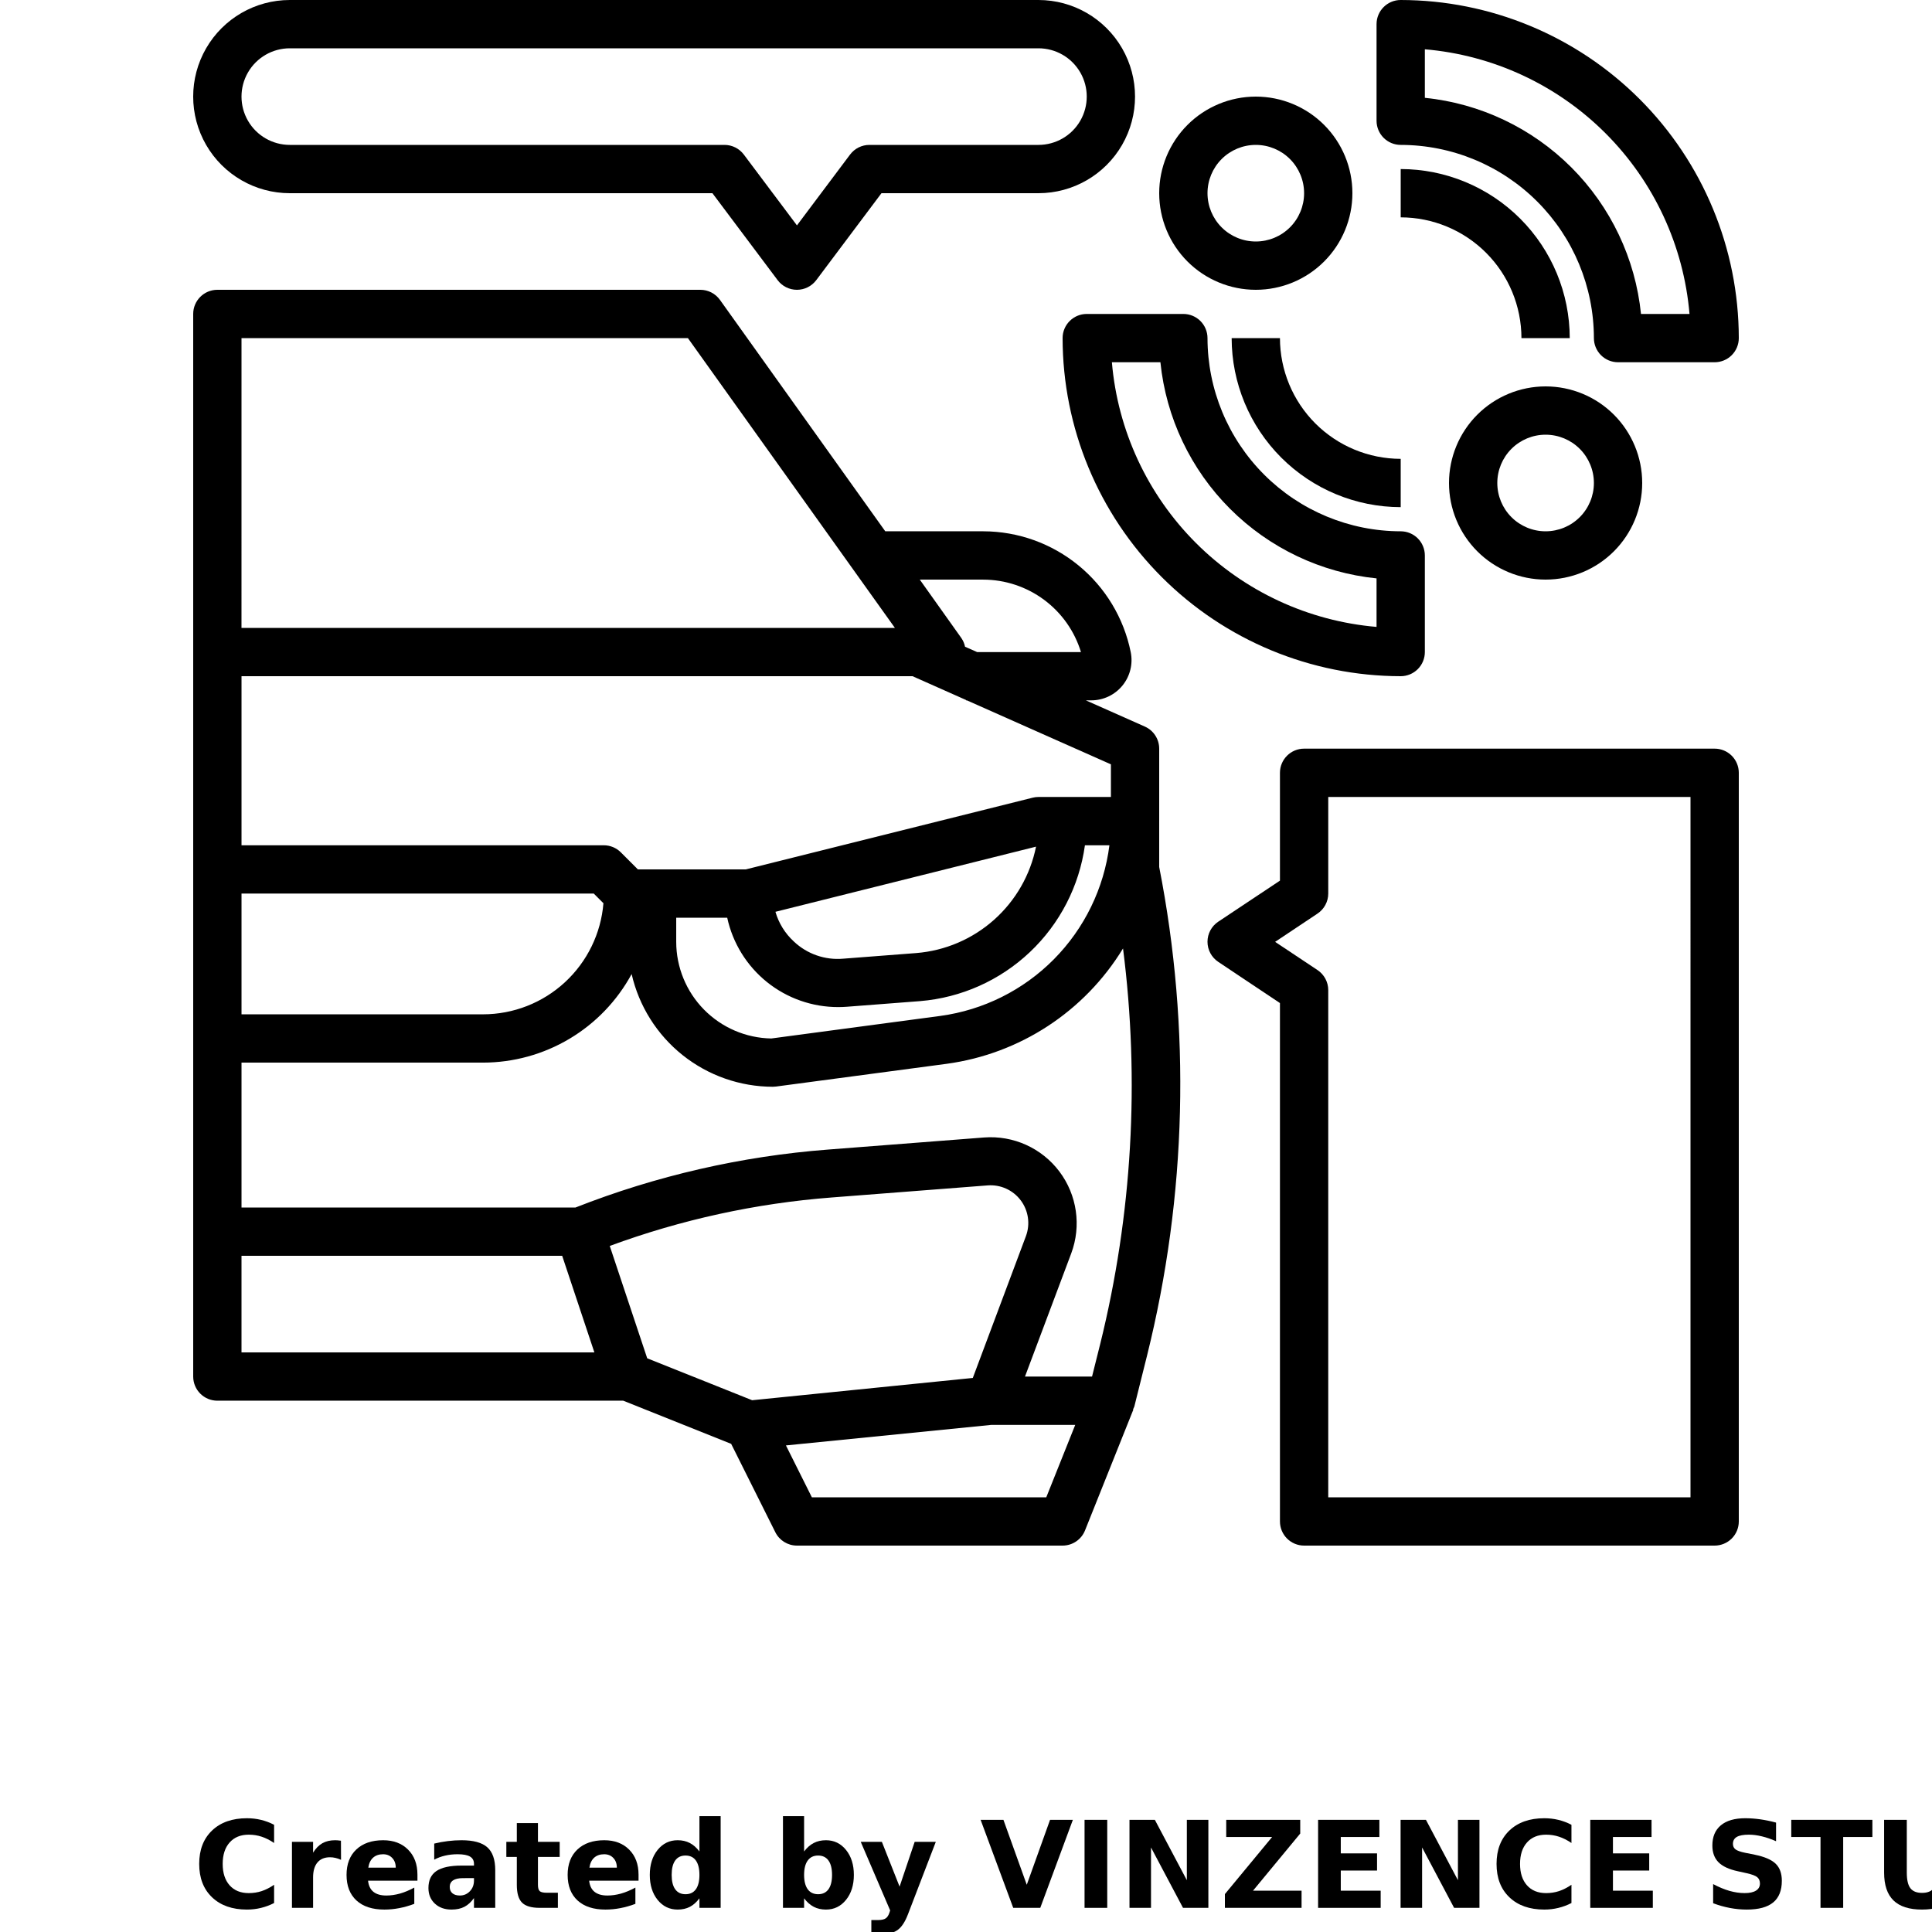
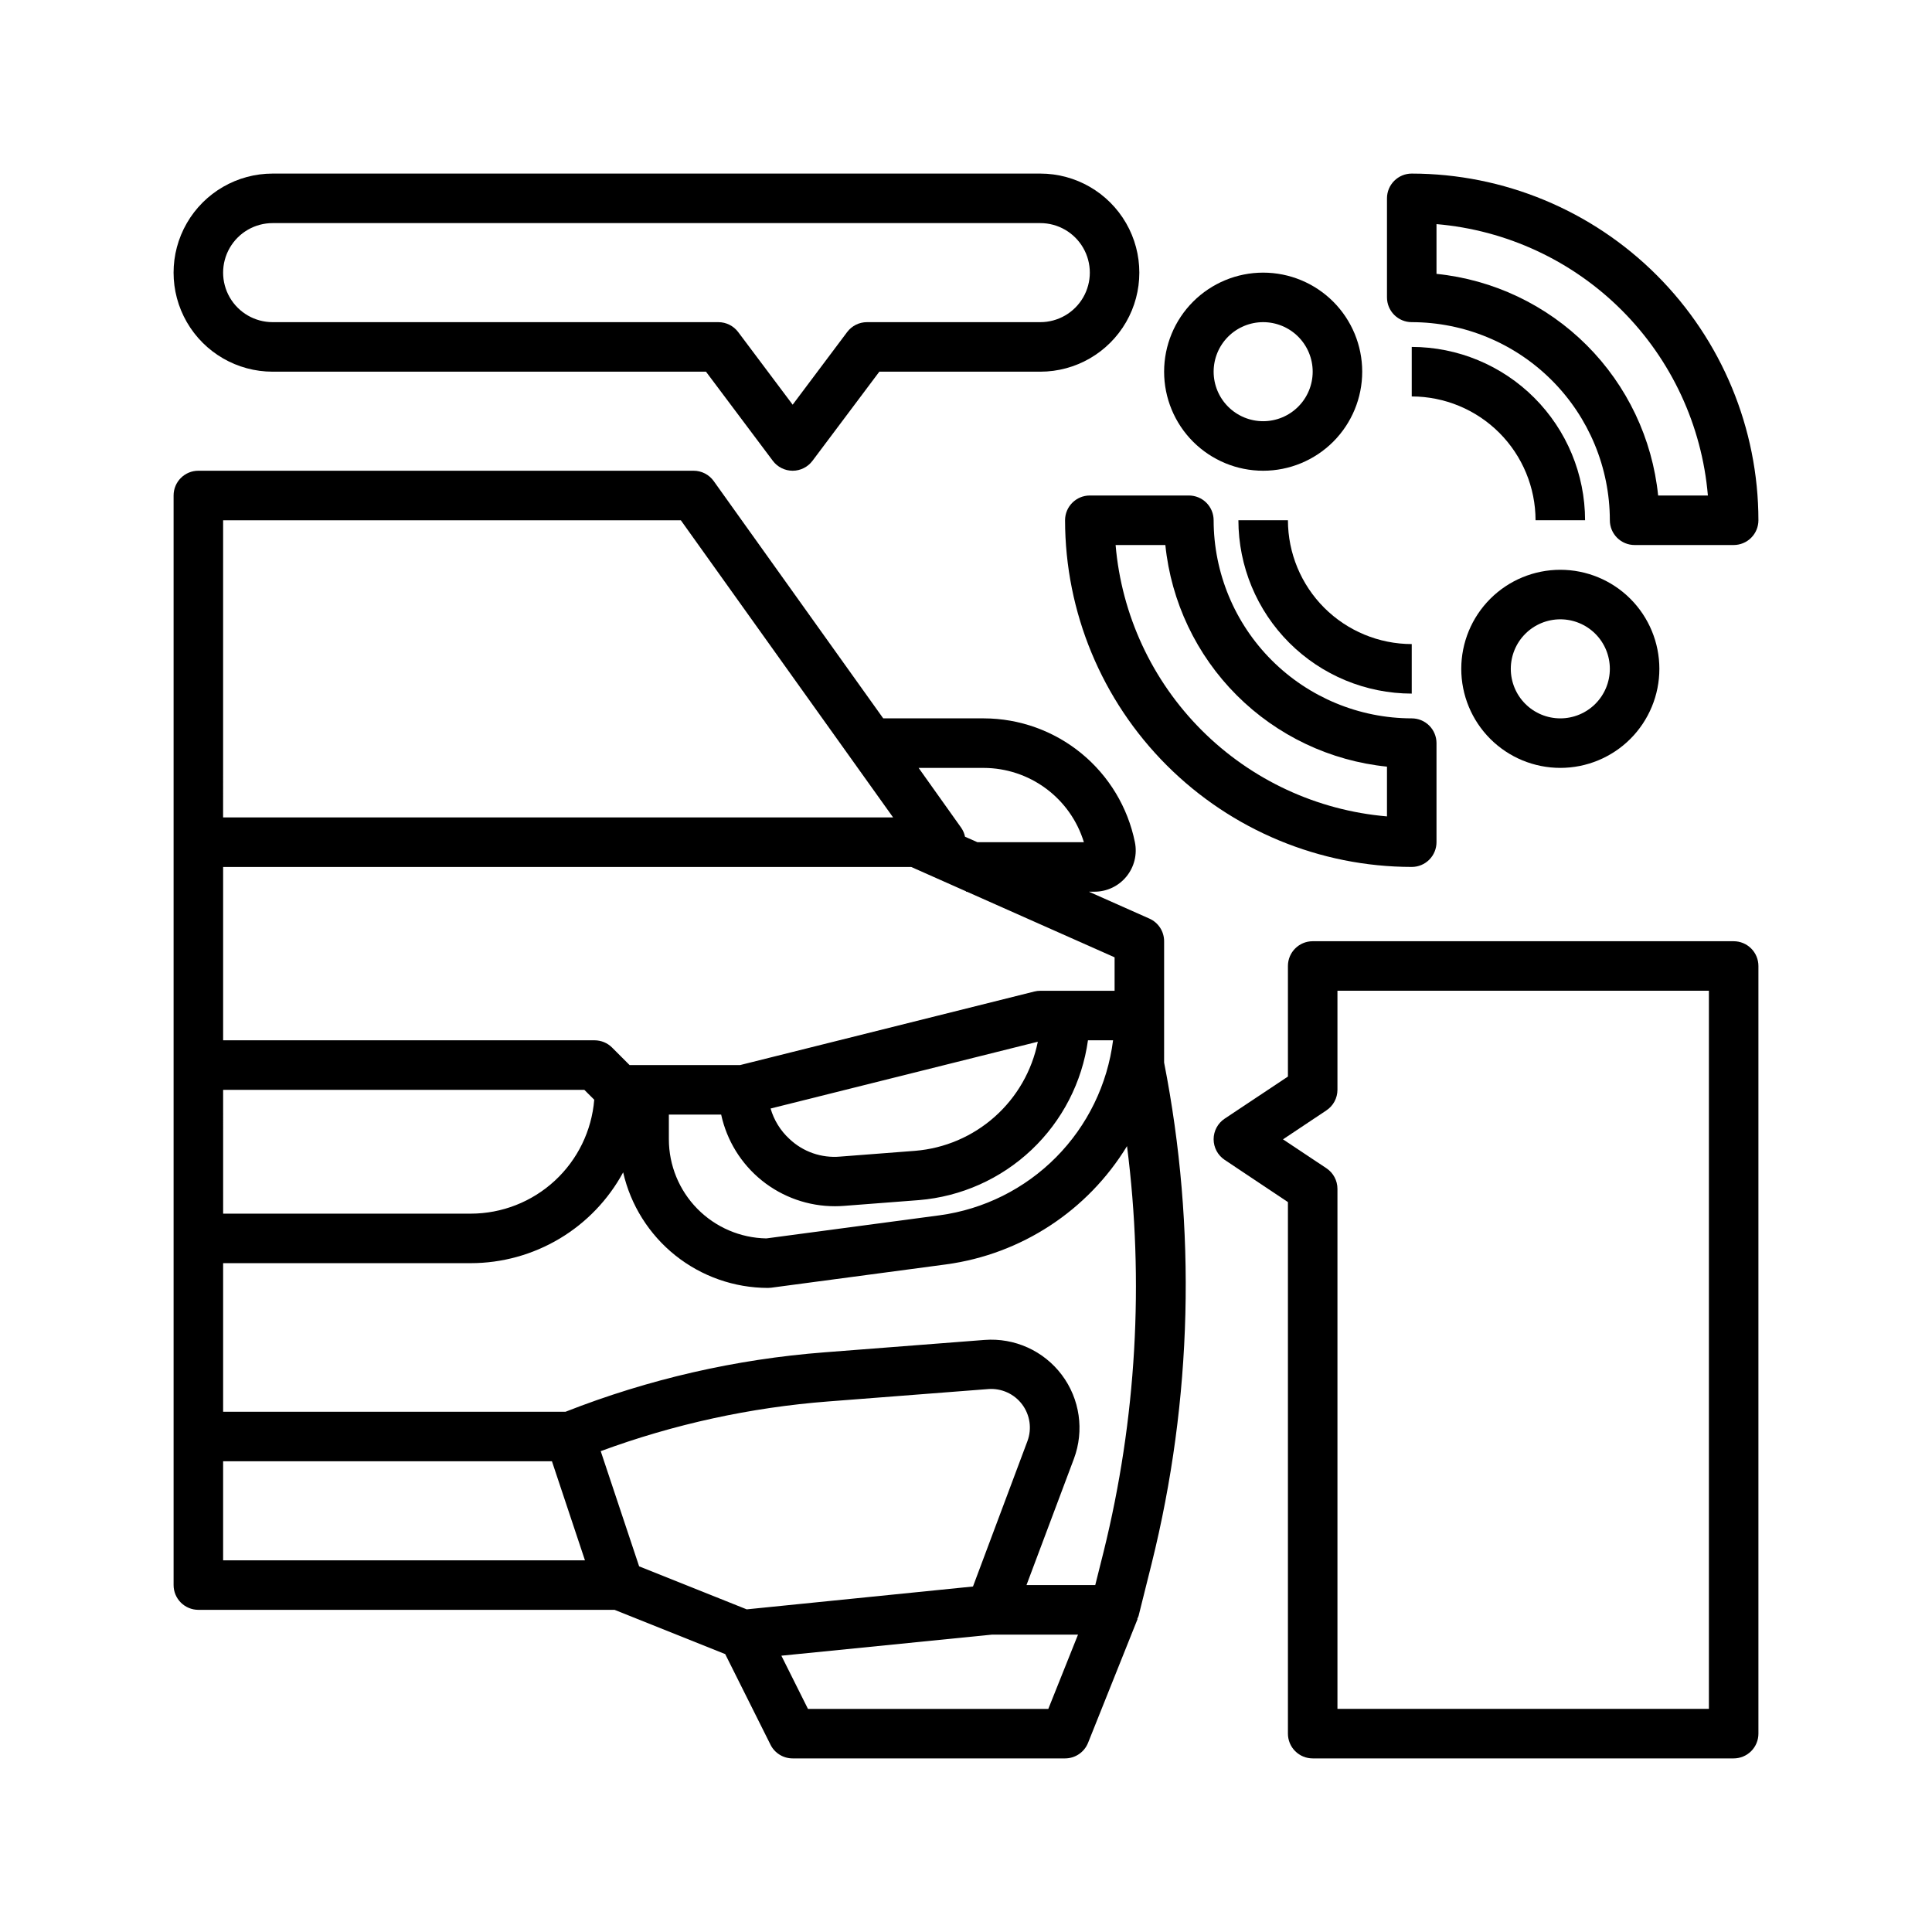
- <svg xmlns="http://www.w3.org/2000/svg" xmlns:xlink="http://www.w3.org/1999/xlink" width="700pt" height="700pt" version="1.1" viewBox="0 0 700 700">
-   <defs>
-     <symbol id="d" overflow="visible">
-       <path d="m29.312-1.75c-1.512 0.781-3.09 1.371-4.734 1.766-1.637 0.406-3.34 0.609-5.109 0.609-5.312 0-9.527-1.484-12.641-4.453-3.106-2.969-4.656-7-4.656-12.094s1.551-9.125 4.656-12.094c3.113-2.969 7.328-4.453 12.641-4.453 1.77 0 3.473 0.199 5.109 0.594 1.645 0.398 3.223 0.992 4.734 1.781v6.594c-1.531-1.039-3.039-1.801-4.516-2.281-1.48-0.488-3.039-0.734-4.672-0.734-2.938 0-5.246 0.945-6.922 2.828-1.68 1.875-2.516 4.465-2.516 7.766 0 3.293 0.836 5.883 2.516 7.766 1.676 1.875 3.984 2.812 6.922 2.812 1.633 0 3.191-0.238 4.672-0.719 1.477-0.488 2.984-1.254 4.516-2.297z" />
-     </symbol>
-     <symbol id="k" overflow="visible">
-       <path d="m21.453-17.406c-0.68-0.312-1.352-0.539-2.016-0.688-0.656-0.156-1.32-0.234-1.984-0.234-1.969 0-3.484 0.633-4.547 1.891-1.055 1.262-1.578 3.07-1.578 5.422v11.016h-7.656v-23.922h7.656v3.922c0.977-1.562 2.102-2.703 3.375-3.422 1.281-0.719 2.812-1.078 4.594-1.078 0.25 0 0.523 0.012 0.828 0.031 0.301 0.023 0.734 0.07 1.297 0.141z" />
-     </symbol>
-     <symbol id="a" overflow="visible">
-       <path d="m27.562-12.031v2.188h-17.891c0.188 1.793 0.832 3.137 1.938 4.031 1.113 0.898 2.672 1.344 4.672 1.344 1.602 0 3.25-0.234 4.938-0.703 1.688-0.477 3.422-1.203 5.203-2.172v5.891c-1.805 0.688-3.609 1.203-5.422 1.547-1.812 0.352-3.621 0.531-5.422 0.531-4.336 0-7.703-1.098-10.109-3.297-2.398-2.207-3.594-5.297-3.594-9.266 0-3.906 1.176-6.973 3.531-9.203 2.363-2.238 5.609-3.359 9.734-3.359 3.758 0 6.769 1.137 9.031 3.406 2.258 2.262 3.391 5.281 3.391 9.062zm-7.859-2.531c0-1.457-0.43-2.629-1.281-3.516-0.844-0.895-1.949-1.344-3.312-1.344-1.492 0-2.699 0.418-3.625 1.25-0.918 0.836-1.492 2.039-1.719 3.609z" />
-     </symbol>
-     <symbol id="j" overflow="visible">
-       <path d="m14.391-10.766c-1.594 0-2.793 0.273-3.594 0.812-0.805 0.543-1.203 1.34-1.203 2.391 0 0.969 0.32 1.73 0.969 2.281 0.645 0.543 1.547 0.812 2.703 0.812 1.438 0 2.644-0.516 3.625-1.547 0.988-1.031 1.484-2.32 1.484-3.875v-0.875zm11.688-2.891v13.656h-7.703v-3.547c-1.031 1.449-2.188 2.508-3.469 3.172s-2.84 1-4.672 1c-2.481 0-4.496-0.723-6.047-2.172-1.543-1.445-2.312-3.32-2.312-5.625 0-2.812 0.961-4.867 2.891-6.172 1.938-1.312 4.969-1.969 9.094-1.969h4.516v-0.609c0-1.207-0.48-2.094-1.438-2.656-0.949-0.562-2.438-0.844-4.469-0.844-1.637 0-3.156 0.168-4.562 0.5-1.406 0.324-2.719 0.812-3.938 1.469v-5.828c1.645-0.406 3.289-0.707 4.938-0.906 1.656-0.207 3.305-0.312 4.953-0.312 4.32 0 7.438 0.855 9.344 2.562 1.914 1.699 2.875 4.461 2.875 8.281z" />
-     </symbol>
-     <symbol id="i" overflow="visible">
-       <path d="m12.031-30.719v6.797h7.875v5.469h-7.875v10.141c0 1.117 0.219 1.871 0.656 2.266 0.438 0.387 1.312 0.578 2.625 0.578h3.938v5.469h-6.562c-3.023 0-5.164-0.629-6.422-1.891-1.262-1.258-1.891-3.398-1.891-6.422v-10.141h-3.797v-5.469h3.797v-6.797z" />
-     </symbol>
-     <symbol id="h" overflow="visible">
-       <path d="m19.953-20.422v-12.812h7.688v33.234h-7.688v-3.453c-1.055 1.406-2.215 2.438-3.484 3.094-1.273 0.656-2.742 0.984-4.406 0.984-2.949 0-5.371-1.172-7.266-3.516-1.887-2.344-2.828-5.359-2.828-9.047s0.941-6.703 2.828-9.047c1.895-2.344 4.316-3.516 7.266-3.516 1.656 0 3.117 0.336 4.391 1 1.281 0.656 2.445 1.684 3.5 3.078zm-5.047 15.484c1.645 0 2.894-0.598 3.75-1.797 0.863-1.195 1.297-2.93 1.297-5.203 0-2.281-0.434-4.019-1.297-5.219-0.855-1.195-2.106-1.797-3.75-1.797-1.625 0-2.871 0.602-3.734 1.797-0.855 1.199-1.281 2.938-1.281 5.219 0 2.273 0.426 4.008 1.281 5.203 0.863 1.199 2.109 1.797 3.734 1.797z" />
-     </symbol>
-     <symbol id="g" overflow="visible">
-       <path d="m16.406-4.938c1.633 0 2.883-0.598 3.75-1.797 0.863-1.195 1.297-2.93 1.297-5.203 0-2.281-0.434-4.019-1.297-5.219-0.867-1.195-2.117-1.797-3.75-1.797-1.637 0-2.891 0.605-3.766 1.812-0.875 1.199-1.312 2.934-1.312 5.203 0 2.262 0.438 3.996 1.312 5.203 0.875 1.199 2.129 1.797 3.766 1.797zm-5.078-15.484c1.051-1.395 2.219-2.422 3.5-3.078 1.281-0.664 2.754-1 4.422-1 2.945 0 5.367 1.172 7.266 3.516 1.895 2.344 2.844 5.359 2.844 9.047s-0.949 6.703-2.844 9.047c-1.898 2.344-4.32 3.516-7.266 3.516-1.668 0-3.141-0.336-4.422-1s-2.449-1.691-3.5-3.078v3.453h-7.656v-33.234h7.656z" />
-     </symbol>
-     <symbol id="f" overflow="visible">
-       <path d="m0.531-23.922h7.656l6.422 16.234 5.469-16.234h7.656l-10.062 26.188c-1.012 2.664-2.195 4.523-3.547 5.578-1.344 1.062-3.121 1.594-5.328 1.594h-4.422v-5.016h2.391c1.301 0 2.242-0.211 2.828-0.625 0.594-0.406 1.055-1.148 1.391-2.219l0.203-0.656z" />
-     </symbol>
-     <symbol id="e" overflow="visible">
-       <path d="m0.219-31.891h8.266l8.453 23.531 8.438-23.531h8.266l-11.812 31.891h-9.797z" />
-     </symbol>
-     <symbol id="p" overflow="visible">
-       <path d="m4.016-31.891h8.219v31.891h-8.219z" />
-     </symbol>
-     <symbol id="c" overflow="visible">
-       <path d="m4.016-31.891h9.188l11.594 21.875v-21.875h7.797v31.891h-9.188l-11.594-21.875v21.875h-7.797z" />
-     </symbol>
-     <symbol id="o" overflow="visible">
-       <path d="m2.453-31.891h26.812v4.969l-17.109 20.703h17.594v6.219h-27.781v-4.984l17.109-20.688h-16.625z" />
-     </symbol>
-     <symbol id="b" overflow="visible">
-       <path d="m4.016-31.891h22.203v6.219h-13.984v5.938h13.141v6.219h-13.141v7.297h14.453v6.219h-22.672z" />
-     </symbol>
-     <symbol id="n" overflow="visible">
-       <path d="m26.219-30.891v6.75c-1.762-0.781-3.477-1.367-5.141-1.766-1.668-0.406-3.242-0.609-4.719-0.609-1.961 0-3.414 0.273-4.359 0.812-0.938 0.543-1.406 1.387-1.406 2.531 0 0.855 0.316 1.523 0.953 2 0.633 0.469 1.785 0.875 3.453 1.219l3.5 0.703c3.539 0.719 6.062 1.805 7.562 3.25 1.5 1.449 2.25 3.512 2.25 6.188 0 3.523-1.047 6.141-3.141 7.859-2.086 1.719-5.273 2.578-9.562 2.578-2.023 0-4.055-0.195-6.094-0.578-2.031-0.383-4.062-0.957-6.094-1.719v-6.938c2.031 1.086 3.992 1.902 5.891 2.453 1.906 0.543 3.742 0.812 5.516 0.812 1.789 0 3.16-0.297 4.109-0.891 0.957-0.602 1.438-1.457 1.438-2.562 0-1-0.324-1.77-0.969-2.312-0.648-0.539-1.938-1.023-3.875-1.453l-3.188-0.703c-3.188-0.688-5.523-1.773-7-3.266-1.469-1.5-2.203-3.516-2.203-6.047 0-3.176 1.023-5.617 3.078-7.328 2.051-1.707 5-2.562 8.844-2.562 1.75 0 3.551 0.133 5.406 0.391 1.852 0.262 3.769 0.656 5.75 1.188z" />
-     </symbol>
-     <symbol id="m" overflow="visible">
-       <path d="m0.219-31.891h29.391v6.219h-10.578v25.672h-8.219v-25.672h-10.594z" />
-     </symbol>
-     <symbol id="l" overflow="visible">
-       <path d="m4.016-31.891h8.219v19.109c0 2.637 0.43 4.523 1.297 5.656 0.863 1.137 2.269 1.703 4.219 1.703 1.969 0 3.379-0.566 4.234-1.703 0.863-1.133 1.297-3.019 1.297-5.656v-19.109h8.234v19.109c0 4.523-1.137 7.887-3.406 10.094-2.262 2.211-5.715 3.312-10.359 3.312-4.625 0-8.074-1.102-10.344-3.312-2.262-2.207-3.391-5.57-3.391-10.094z" />
-     </symbol>
-   </defs>
-   <g>
-     <path d="m420 297.5v-26.25c0-3.457-2.035-6.594-5.199-7.996l-21.375-9.504h1.953c4.379 0.004 8.531-1.961 11.305-5.356 2.769-3.391 3.871-7.852 2.992-12.145-2.5-12.324-9.176-23.406-18.902-31.375-9.723-7.973-21.898-12.344-34.473-12.375h-35.551l-59.887-83.832c-1.641-2.301-4.289-3.664-7.113-3.668h-175c-4.832 0-8.75 3.918-8.75 8.75v385c0 2.32 0.922 4.547 2.562 6.188s3.867 2.562 6.188 2.562h147.06l39.105 15.637 16.004 32.023h-0.004c1.484 2.969 4.516 4.84 7.832 4.84h96.25c3.582 0 6.801-2.18 8.129-5.504l17.5-43.75-0.113-0.043c0.184-0.352 0.34-0.711 0.473-1.086l4.602-18.426c14.418-57.988 15.922-118.43 4.41-177.07zm-21.375 189.45-2.957 11.805h-24.297l16.754-44.625c3.727-9.965 2.117-21.145-4.277-29.652-6.394-8.504-16.684-13.16-27.293-12.348l-56.488 4.375h-0.004c-31.395 2.402-62.254 9.48-91.559 21h-121v-52.5h87.5c11.031-0.008 21.859-2.992 31.336-8.641 9.477-5.644 17.254-13.746 22.512-23.445 2.652 11.586 9.156 21.934 18.445 29.352 9.289 7.414 20.82 11.465 32.707 11.484 0.387 0 0.773-0.027 1.156-0.078l61.863-8.242h-0.004c26.5-3.606 49.961-18.953 63.875-41.789 6.117 47.867 3.316 96.457-8.266 143.3zm-126.11 20.379-38.02-15.199-13.57-40.703c25.875-9.539 52.949-15.449 80.445-17.562l56.5-4.375c4.644-0.352 9.145 1.684 11.949 5.402 2.801 3.719 3.516 8.609 1.895 12.973l-19.25 51.391zm102.86-200.57c-2.066 10.262-7.414 19.57-15.238 26.527-7.82 6.953-17.695 11.176-28.125 12.023l-26.496 2.039c-6.586 0.582-13.105-1.688-17.902-6.238-3.164-2.902-5.469-6.621-6.66-10.746zm-111.89 25.75c1.992 9.188 7.074 17.414 14.398 23.305 7.328 5.891 16.449 9.094 25.852 9.07 1.043 0 2.082-0.043 3.125-0.121l26.512-2.039c14.887-1.227 28.914-7.488 39.77-17.754 10.852-10.262 17.891-23.914 19.949-38.711h8.871c-1.977 15.609-9.055 30.133-20.129 41.312s-25.527 18.391-41.121 20.516l-61.25 8.172c-9.184-0.156-17.938-3.91-24.383-10.457-6.445-6.543-10.062-15.359-10.074-24.543v-8.75zm-175.98-8.75h127.63l3.5 3.5c-0.895 10.961-5.879 21.184-13.961 28.641s-18.672 11.602-29.668 11.609h-87.5zm315-46.82v11.82h-26.25c-0.715 0-1.426 0.086-2.117 0.262l-103.96 25.988h-39.051l-6.188-6.188h0.004c-1.641-1.641-3.867-2.562-6.188-2.562h-131.25v-61.25h243.14l19.355 8.602v0.148h0.332zm-46.234-66.93c7.93 0.02 15.641 2.578 22.012 7.305 6.367 4.723 11.055 11.363 13.371 18.945h-37.625l-4.375-1.934c-0.227-1.129-0.684-2.199-1.336-3.148l-15.059-21.168zm-268.77-87.5h161.74l75.004 105h-236.75zm0 367.5v-35h116.19l11.664 35zm291.58 52.5h-84.922l-9.398-18.805 74.438-7.445h30.379z" />
-     <path d="m428.75 113.75h-35c-4.832 0-8.75 3.918-8.75 8.75 0.035 32.477 12.953 63.617 35.918 86.582 22.965 22.965 54.105 35.883 86.582 35.918 2.32 0 4.547-0.922 6.188-2.562s2.562-3.867 2.562-6.188v-35c0-2.32-0.922-4.547-2.562-6.188s-3.867-2.562-6.188-2.562c-18.559-0.02-36.352-7.402-49.473-20.527-13.125-13.121-20.508-30.914-20.527-49.473 0-2.32-0.922-4.547-2.562-6.188s-3.867-2.562-6.188-2.562zm70 95.812v17.578c-24.727-2.106-47.914-12.883-65.461-30.43-17.547-17.547-28.324-40.734-30.43-65.461h17.578c2.047 20.07 10.957 38.82 25.223 53.09 14.27 14.266 33.02 23.176 53.09 25.223z" />
-     <path d="m507.5 52.5c18.559 0.02 36.352 7.402 49.473 20.527 13.125 13.121 20.508 30.914 20.527 49.473 0 2.32 0.922 4.547 2.562 6.188s3.867 2.562 6.188 2.562h35c2.32 0 4.547-0.922 6.188-2.562s2.562-3.867 2.562-6.188c-0.035-32.477-12.953-63.617-35.918-86.582-22.965-22.965-54.105-35.883-86.582-35.918-4.832 0-8.75 3.918-8.75 8.75v35c0 2.32 0.922 4.547 2.562 6.188s3.867 2.562 6.188 2.562zm8.75-34.641c24.727 2.106 47.914 12.883 65.461 30.43 17.547 17.547 28.324 40.734 30.43 65.461h-17.578c-2.047-20.07-10.957-38.82-25.223-53.09-14.27-14.266-33.02-23.176-53.09-25.223z" />
-     <path d="m455 105c9.281 0 18.184-3.688 24.75-10.25 6.562-6.566 10.25-15.469 10.25-24.75s-3.688-18.184-10.25-24.75c-6.566-6.562-15.469-10.25-24.75-10.25s-18.184 3.688-24.75 10.25c-6.562 6.566-10.25 15.469-10.25 24.75s3.688 18.184 10.25 24.75c6.566 6.562 15.469 10.25 24.75 10.25zm0-52.5c4.641 0 9.094 1.844 12.375 5.125s5.125 7.734 5.125 12.375-1.844 9.094-5.125 12.375-7.734 5.125-12.375 5.125-9.094-1.844-12.375-5.125-5.125-7.734-5.125-12.375 1.844-9.094 5.125-12.375 7.734-5.125 12.375-5.125z" />
-     <path d="m560 210c9.281 0 18.184-3.688 24.75-10.25 6.562-6.566 10.25-15.469 10.25-24.75s-3.688-18.184-10.25-24.75c-6.566-6.562-15.469-10.25-24.75-10.25s-18.184 3.688-24.75 10.25c-6.562 6.566-10.25 15.469-10.25 24.75s3.688 18.184 10.25 24.75c6.566 6.562 15.469 10.25 24.75 10.25zm0-52.5c4.641 0 9.094 1.844 12.375 5.125s5.125 7.734 5.125 12.375-1.844 9.094-5.125 12.375-7.734 5.125-12.375 5.125-9.094-1.844-12.375-5.125-5.125-7.734-5.125-12.375 1.844-9.094 5.125-12.375 7.734-5.125 12.375-5.125z" />
-     <path d="m105 70h153.12l23.625 31.5c1.652 2.203 4.246 3.5 7 3.5s5.348-1.297 7-3.5l23.625-31.5h56.875c12.504 0 24.059-6.672 30.312-17.5 6.25-10.828 6.25-24.172 0-35-6.254-10.828-17.809-17.5-30.312-17.5h-271.25c-12.504 0-24.059 6.672-30.312 17.5-6.25 10.828-6.25 24.172 0 35 6.254 10.828 17.809 17.5 30.312 17.5zm0-52.5h271.25c6.254 0 12.031 3.336 15.156 8.75s3.125 12.086 0 17.5-8.902 8.75-15.156 8.75h-61.25c-2.754 0-5.348 1.297-7 3.5l-19.25 25.664-19.25-25.664c-1.652-2.203-4.246-3.5-7-3.5h-157.5c-6.254 0-12.031-3.336-15.156-8.75s-3.125-12.086 0-17.5 8.902-8.75 15.156-8.75z" />
-     <path d="m507.5 183.75v-17.5c-11.598-0.016-22.719-4.629-30.922-12.828-8.199-8.203-12.812-19.324-12.828-30.922h-17.5c0.02 16.238 6.481 31.805 17.961 43.289 11.484 11.48 27.051 17.941 43.289 17.961z" />
-     <path d="m551.25 122.5h17.5c-0.02-16.238-6.481-31.805-17.961-43.289-11.484-11.48-27.051-17.941-43.289-17.961v17.5c11.598 0.016 22.719 4.629 30.922 12.828 8.199 8.203 12.812 19.324 12.828 30.922z" />
-     <path d="m621.25 271.25h-148.75c-4.832 0-8.75 3.918-8.75 8.75v39.07l-22.355 14.875c-2.434 1.621-3.898 4.352-3.898 7.277 0 2.926 1.465 5.66 3.898 7.281l22.355 14.926v187.82c0 2.32 0.922 4.547 2.562 6.188s3.867 2.562 6.188 2.562h148.75c2.32 0 4.547-0.922 6.188-2.562s2.562-3.867 2.562-6.188v-271.25c0-2.32-0.922-4.547-2.562-6.188s-3.867-2.562-6.188-2.562zm-8.75 271.25h-131.25v-183.75c0-2.926-1.461-5.656-3.894-7.281l-15.355-10.219 15.328-10.219c2.445-1.617 3.918-4.352 3.922-7.281v-35h131.25z" />
-     <use x="70" y="691.25" xlink:href="#d" />
-     <use x="102.109" y="691.25" xlink:href="#k" />
-     <use x="123.684" y="691.25" xlink:href="#a" />
-     <use x="153.355" y="691.25" xlink:href="#j" />
-     <use x="182.879" y="691.25" xlink:href="#i" />
-     <use x="203.793" y="691.25" xlink:href="#a" />
-     <use x="233.465" y="691.25" xlink:href="#h" />
-     <use x="280.012" y="691.25" xlink:href="#g" />
-     <use x="311.328" y="691.25" xlink:href="#f" />
-     <use x="355.078" y="691.25" xlink:href="#e" />
-     <use x="388.938" y="691.25" xlink:href="#p" />
-     <use x="405.219" y="691.25" xlink:href="#c" />
-     <use x="441.832" y="691.25" xlink:href="#o" />
-     <use x="473.555" y="691.25" xlink:href="#b" />
-     <use x="503.441" y="691.25" xlink:href="#c" />
-     <use x="540.055" y="691.25" xlink:href="#d" />
-     <use x="572.164" y="691.25" xlink:href="#b" />
-     <use x="617.281" y="691.25" xlink:href="#n" />
-     <use x="648.789" y="691.25" xlink:href="#m" />
-     <use x="678.633" y="691.25" xlink:href="#l" />
-   </g>
+ <svg xmlns="http://www.w3.org/2000/svg" width="256" height="256" viewBox="0 0 256 256" fill="none">
+   <path d="M154.251 134.562V124.718C154.251 123.422 153.488 122.245 152.301 121.719L144.285 118.156H145.018C146.66 118.157 148.217 117.42 149.257 116.147C150.296 114.876 150.709 113.203 150.379 111.593C149.442 106.971 146.938 102.816 143.291 99.827C139.645 96.838 135.079 95.198 130.364 95.187H117.032L94.575 63.75C93.96 62.887 92.966 62.376 91.907 62.374H26.283C24.471 62.374 23.002 63.844 23.002 65.656V210.03C23.002 210.9 23.347 211.735 23.963 212.35C24.578 212.965 25.413 213.311 26.283 213.311H81.43L96.094 219.175L102.096 231.183H102.094C102.651 232.297 103.788 232.998 105.031 232.998H141.125C142.468 232.998 143.675 232.181 144.173 230.934L150.735 214.528L150.693 214.512C150.762 214.38 150.82 214.245 150.87 214.105L152.596 207.195C158.002 185.45 158.566 162.784 154.25 140.794L154.251 134.562ZM146.235 205.605L145.126 210.032H136.015L142.298 193.297C143.695 189.561 143.092 185.368 140.694 182.178C138.296 178.989 134.437 177.243 130.459 177.548L109.276 179.188H109.275C97.502 180.089 85.93 182.743 74.94 187.063H29.566V167.376H62.378C66.514 167.373 70.575 166.254 74.129 164.136C77.683 162.019 80.599 158.981 82.571 155.344C83.565 159.688 86.004 163.569 89.487 166.351C92.971 169.131 97.295 170.65 101.753 170.657C101.898 170.657 102.043 170.647 102.186 170.628L125.385 167.537H125.383C135.321 166.185 144.118 160.43 149.336 151.866C151.63 169.816 150.58 188.037 146.236 205.603L146.235 205.605ZM98.944 213.247L84.687 207.547L79.598 192.284C89.301 188.707 99.454 186.491 109.765 185.698L130.952 184.058C132.694 183.926 134.381 184.689 135.433 186.083C136.483 187.478 136.751 189.312 136.143 190.948L128.925 210.22L98.944 213.247ZM137.516 138.034C136.742 141.882 134.736 145.372 131.802 147.981C128.87 150.589 125.167 152.172 121.255 152.49L111.32 153.255C108.85 153.473 106.405 152.622 104.606 150.915C103.42 149.827 102.556 148.432 102.109 146.885L137.516 138.034ZM95.558 147.69C96.305 151.135 98.211 154.22 100.957 156.429C103.705 158.638 107.126 159.839 110.652 159.831C111.043 159.831 111.432 159.814 111.824 159.785L121.765 159.021C127.348 158.561 132.608 156.212 136.679 152.363C140.749 148.515 143.388 143.395 144.16 137.846H147.487C146.745 143.7 144.091 149.146 139.938 153.338C135.785 157.53 130.366 160.235 124.518 161.032L101.549 164.096C98.106 164.037 94.823 162.63 92.406 160.175C89.989 157.721 88.633 154.415 88.628 150.971V147.69H95.558ZM29.566 144.409H77.427L78.739 145.721C78.404 149.832 76.535 153.665 73.504 156.461C70.473 159.258 66.502 160.812 62.379 160.815H29.567L29.566 144.409ZM147.69 126.851V131.284H137.846C137.578 131.284 137.312 131.316 137.053 131.382L98.068 141.127H83.424L81.103 138.807H81.105C80.49 138.192 79.655 137.846 78.785 137.846H29.566V114.878H120.743L128.001 118.103V118.159H128.126L147.69 126.851ZM130.353 101.753C133.326 101.76 136.218 102.72 138.607 104.492C140.995 106.263 142.753 108.753 143.621 111.596H129.512L127.871 110.871C127.786 110.448 127.615 110.047 127.37 109.691L121.723 101.753L130.353 101.753ZM29.565 68.941H90.217L118.343 108.315H29.562L29.565 68.941ZM29.565 206.752V193.627H73.135L77.51 206.752H29.565ZM138.906 226.439H107.061L103.536 219.388L131.45 216.596H142.842L138.906 226.439Z" fill="black" />
+   <path d="M157.532 65.656H144.407C142.595 65.656 141.126 67.125 141.126 68.937C141.139 81.116 145.983 92.793 154.595 101.405C163.207 110.017 174.884 114.861 187.063 114.874C187.933 114.874 188.768 114.529 189.383 113.913C189.998 113.298 190.344 112.463 190.344 111.593V98.468C190.344 97.598 189.998 96.763 189.383 96.148C188.768 95.533 187.933 95.187 187.063 95.187C180.103 95.18 173.431 92.411 168.511 87.49C163.589 82.569 160.82 75.897 160.813 68.937C160.813 68.067 160.467 67.232 159.852 66.617C159.237 66.002 158.402 65.656 157.532 65.656V65.656ZM183.782 101.585V108.177C174.509 107.387 165.814 103.346 159.234 96.766C152.654 90.186 148.613 81.491 147.823 72.218H154.415C155.182 79.744 158.523 86.775 163.873 92.127C169.224 97.476 176.255 100.818 183.782 101.585Z" fill="black" />
+   <path d="M187.063 42.687C194.022 42.695 200.695 45.463 205.615 50.385C210.537 55.305 213.306 61.978 213.313 68.937C213.313 69.807 213.658 70.642 214.274 71.257C214.889 71.873 215.724 72.218 216.594 72.218H229.719C230.589 72.218 231.424 71.873 232.039 71.257C232.654 70.642 233 69.807 233 68.937C232.987 56.758 228.143 45.081 219.531 36.469C210.919 27.857 199.242 23.013 187.063 23C185.251 23 183.782 24.469 183.782 26.281V39.406C183.782 40.276 184.127 41.111 184.743 41.726C185.358 42.342 186.193 42.687 187.063 42.687V42.687ZM190.344 29.697C199.617 30.487 208.312 34.528 214.892 41.108C221.472 47.688 225.513 56.383 226.303 65.656H219.711C218.944 58.13 215.602 51.099 210.253 45.747C204.901 40.398 197.87 37.056 190.344 36.289V29.697Z" fill="black" />
+   <path d="M167.375 62.375C170.856 62.375 174.194 60.992 176.657 58.531C179.118 56.069 180.5 52.73 180.5 49.25C180.5 45.769 179.118 42.431 176.657 39.969C174.194 37.508 170.856 36.125 167.375 36.125C163.895 36.125 160.557 37.508 158.094 39.969C155.633 42.431 154.251 45.769 154.251 49.25C154.251 52.73 155.633 56.069 158.094 58.531C160.557 60.992 163.895 62.375 167.375 62.375ZM167.375 42.687C169.116 42.687 170.786 43.379 172.016 44.609C173.247 45.84 173.938 47.51 173.938 49.25C173.938 50.99 173.247 52.66 172.016 53.89C170.786 55.121 169.116 55.812 167.375 55.812C165.635 55.812 163.965 55.121 162.735 53.89C161.504 52.66 160.813 50.99 160.813 49.25C160.813 47.51 161.504 45.84 162.735 44.609C163.965 43.379 165.635 42.687 167.375 42.687Z" fill="black" />
+   <path d="M206.75 101.749C210.231 101.749 213.569 100.367 216.031 97.906C218.492 95.443 219.875 92.105 219.875 88.624C219.875 85.144 218.492 81.806 216.031 79.343C213.569 76.882 210.231 75.5 206.75 75.5C203.27 75.5 199.931 76.882 197.469 79.343C195.008 81.806 193.625 85.144 193.625 88.624C193.625 92.105 195.008 95.444 197.469 97.906C199.931 100.367 203.27 101.749 206.75 101.749ZM206.75 82.062C208.49 82.062 210.16 82.754 211.391 83.984C212.621 85.214 213.313 86.884 213.313 88.624C213.313 90.365 212.621 92.035 211.391 93.265C210.16 94.496 208.49 95.187 206.75 95.187C205.01 95.187 203.34 94.496 202.11 93.265C200.879 92.035 200.188 90.365 200.188 88.624C200.188 86.884 200.879 85.214 202.11 83.984C203.34 82.754 205.01 82.062 206.75 82.062Z" fill="black" />
+   <path d="M36.127 49.25H93.546L102.405 61.062C103.025 61.888 103.998 62.375 105.03 62.375C106.063 62.375 107.036 61.888 107.655 61.062L116.515 49.25H137.843C142.532 49.25 146.865 46.748 149.21 42.687C151.553 38.627 151.553 33.623 149.21 29.562C146.864 25.502 142.531 23 137.843 23H36.125C31.436 23 27.103 25.502 24.758 29.562C22.414 33.623 22.414 38.627 24.758 42.687C27.103 46.748 31.436 49.25 36.125 49.25H36.127ZM36.127 29.562H137.845C140.19 29.562 142.356 30.813 143.528 32.844C144.7 34.874 144.7 37.376 143.528 39.406C142.356 41.436 140.19 42.687 137.845 42.687H114.876C113.843 42.687 112.871 43.174 112.251 44L105.032 53.624L97.814 44C97.194 43.174 96.221 42.687 95.189 42.687H36.127C33.781 42.687 31.615 41.436 30.443 39.406C29.271 37.376 29.271 34.874 30.443 32.844C31.615 30.813 33.782 29.562 36.127 29.562Z" fill="black" />
+   <path d="M187.063 91.906V85.343C182.714 85.337 178.543 83.607 175.467 80.533C172.393 77.457 170.663 73.286 170.657 68.937H164.094C164.102 75.026 166.524 80.864 170.83 85.17C175.136 89.475 180.974 91.898 187.063 91.906Z" fill="black" />
+   <path d="M203.469 68.937H210.031C210.024 62.848 207.601 57.01 203.296 52.704C198.99 48.399 193.152 45.976 187.063 45.968V52.531C191.412 52.537 195.582 54.267 198.659 57.341C201.733 60.418 203.463 64.588 203.469 68.937Z" fill="black" />
+   <path d="M229.719 124.718H173.938C172.126 124.718 170.657 126.187 170.657 127.999V142.65L162.274 148.228C161.361 148.836 160.812 149.86 160.812 150.957C160.812 152.055 161.361 153.08 162.274 153.688L170.657 159.285V229.717C170.657 230.587 171.002 231.422 171.618 232.037C172.233 232.652 173.068 232.998 173.938 232.998H229.719C230.589 232.998 231.424 232.652 232.039 232.037C232.654 231.422 233 230.587 233 229.717V127.999C233 127.129 232.654 126.294 232.039 125.679C231.424 125.063 230.589 124.718 229.719 124.718V124.718ZM226.438 226.436H177.219V157.53C177.219 156.433 176.671 155.409 175.759 154.8L170.001 150.968L175.749 147.136C176.666 146.529 177.218 145.504 177.219 144.405V131.28H226.438L226.438 226.436Z" fill="black" />
</svg>
